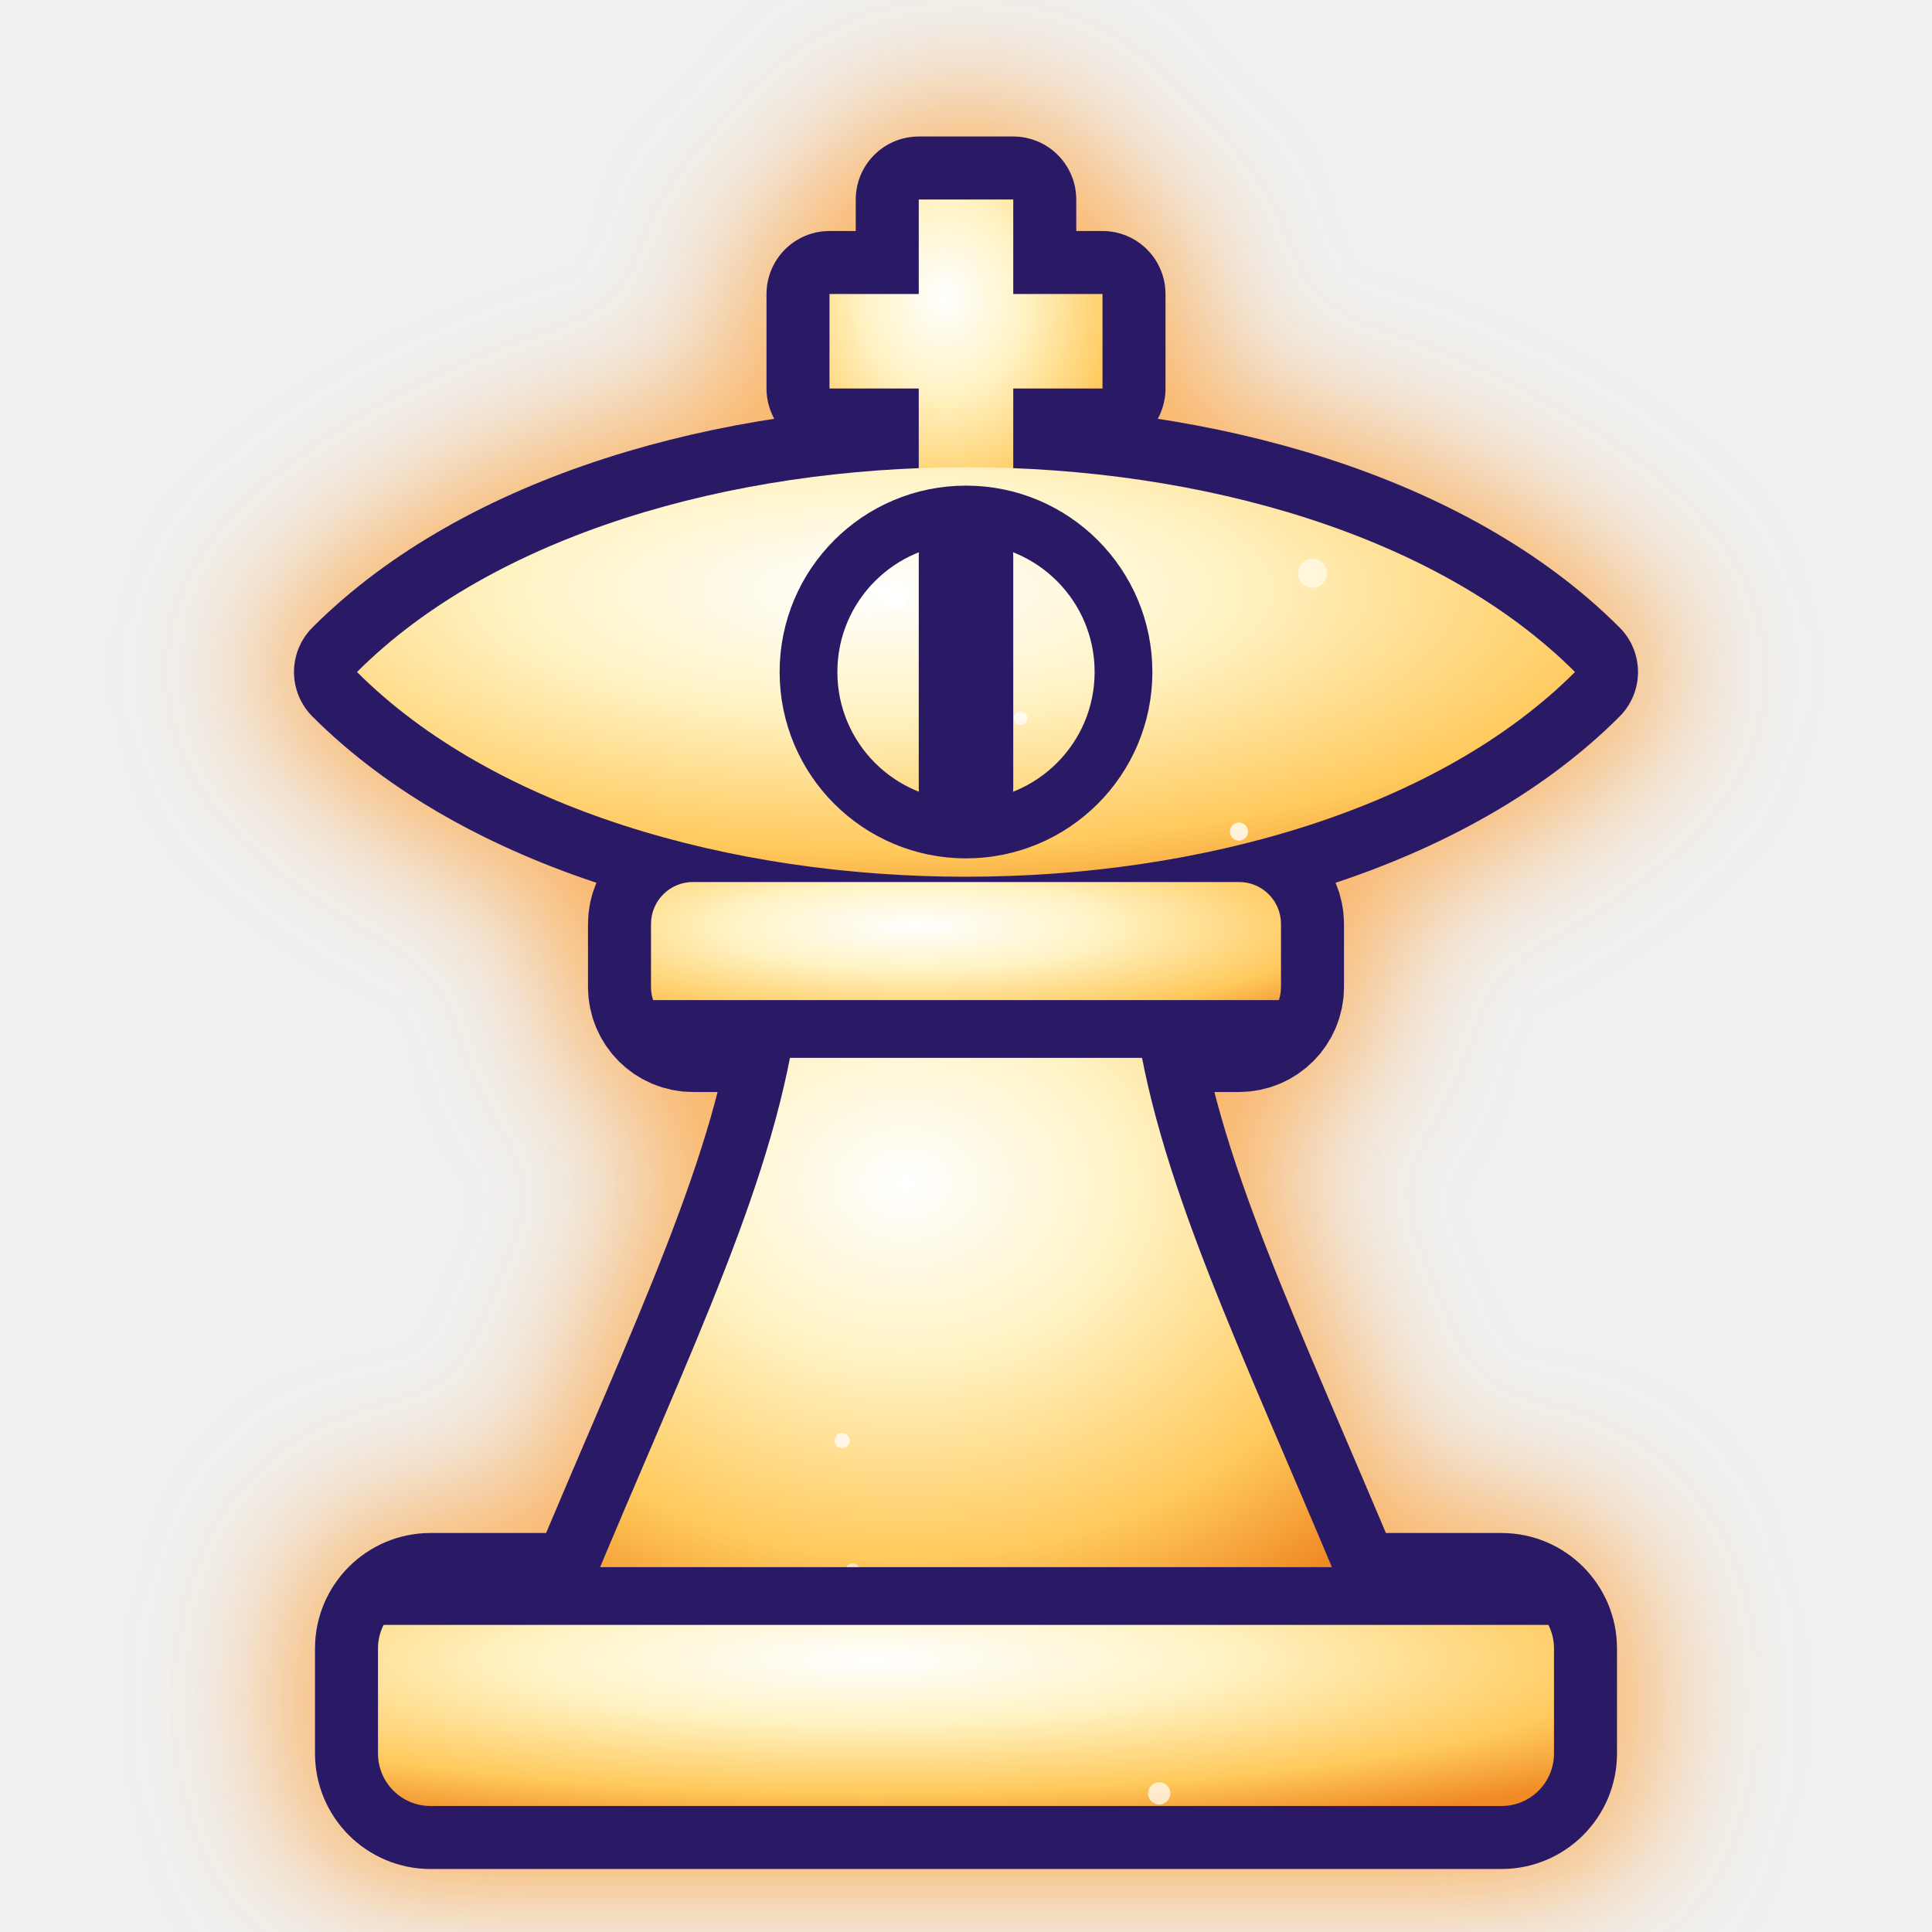
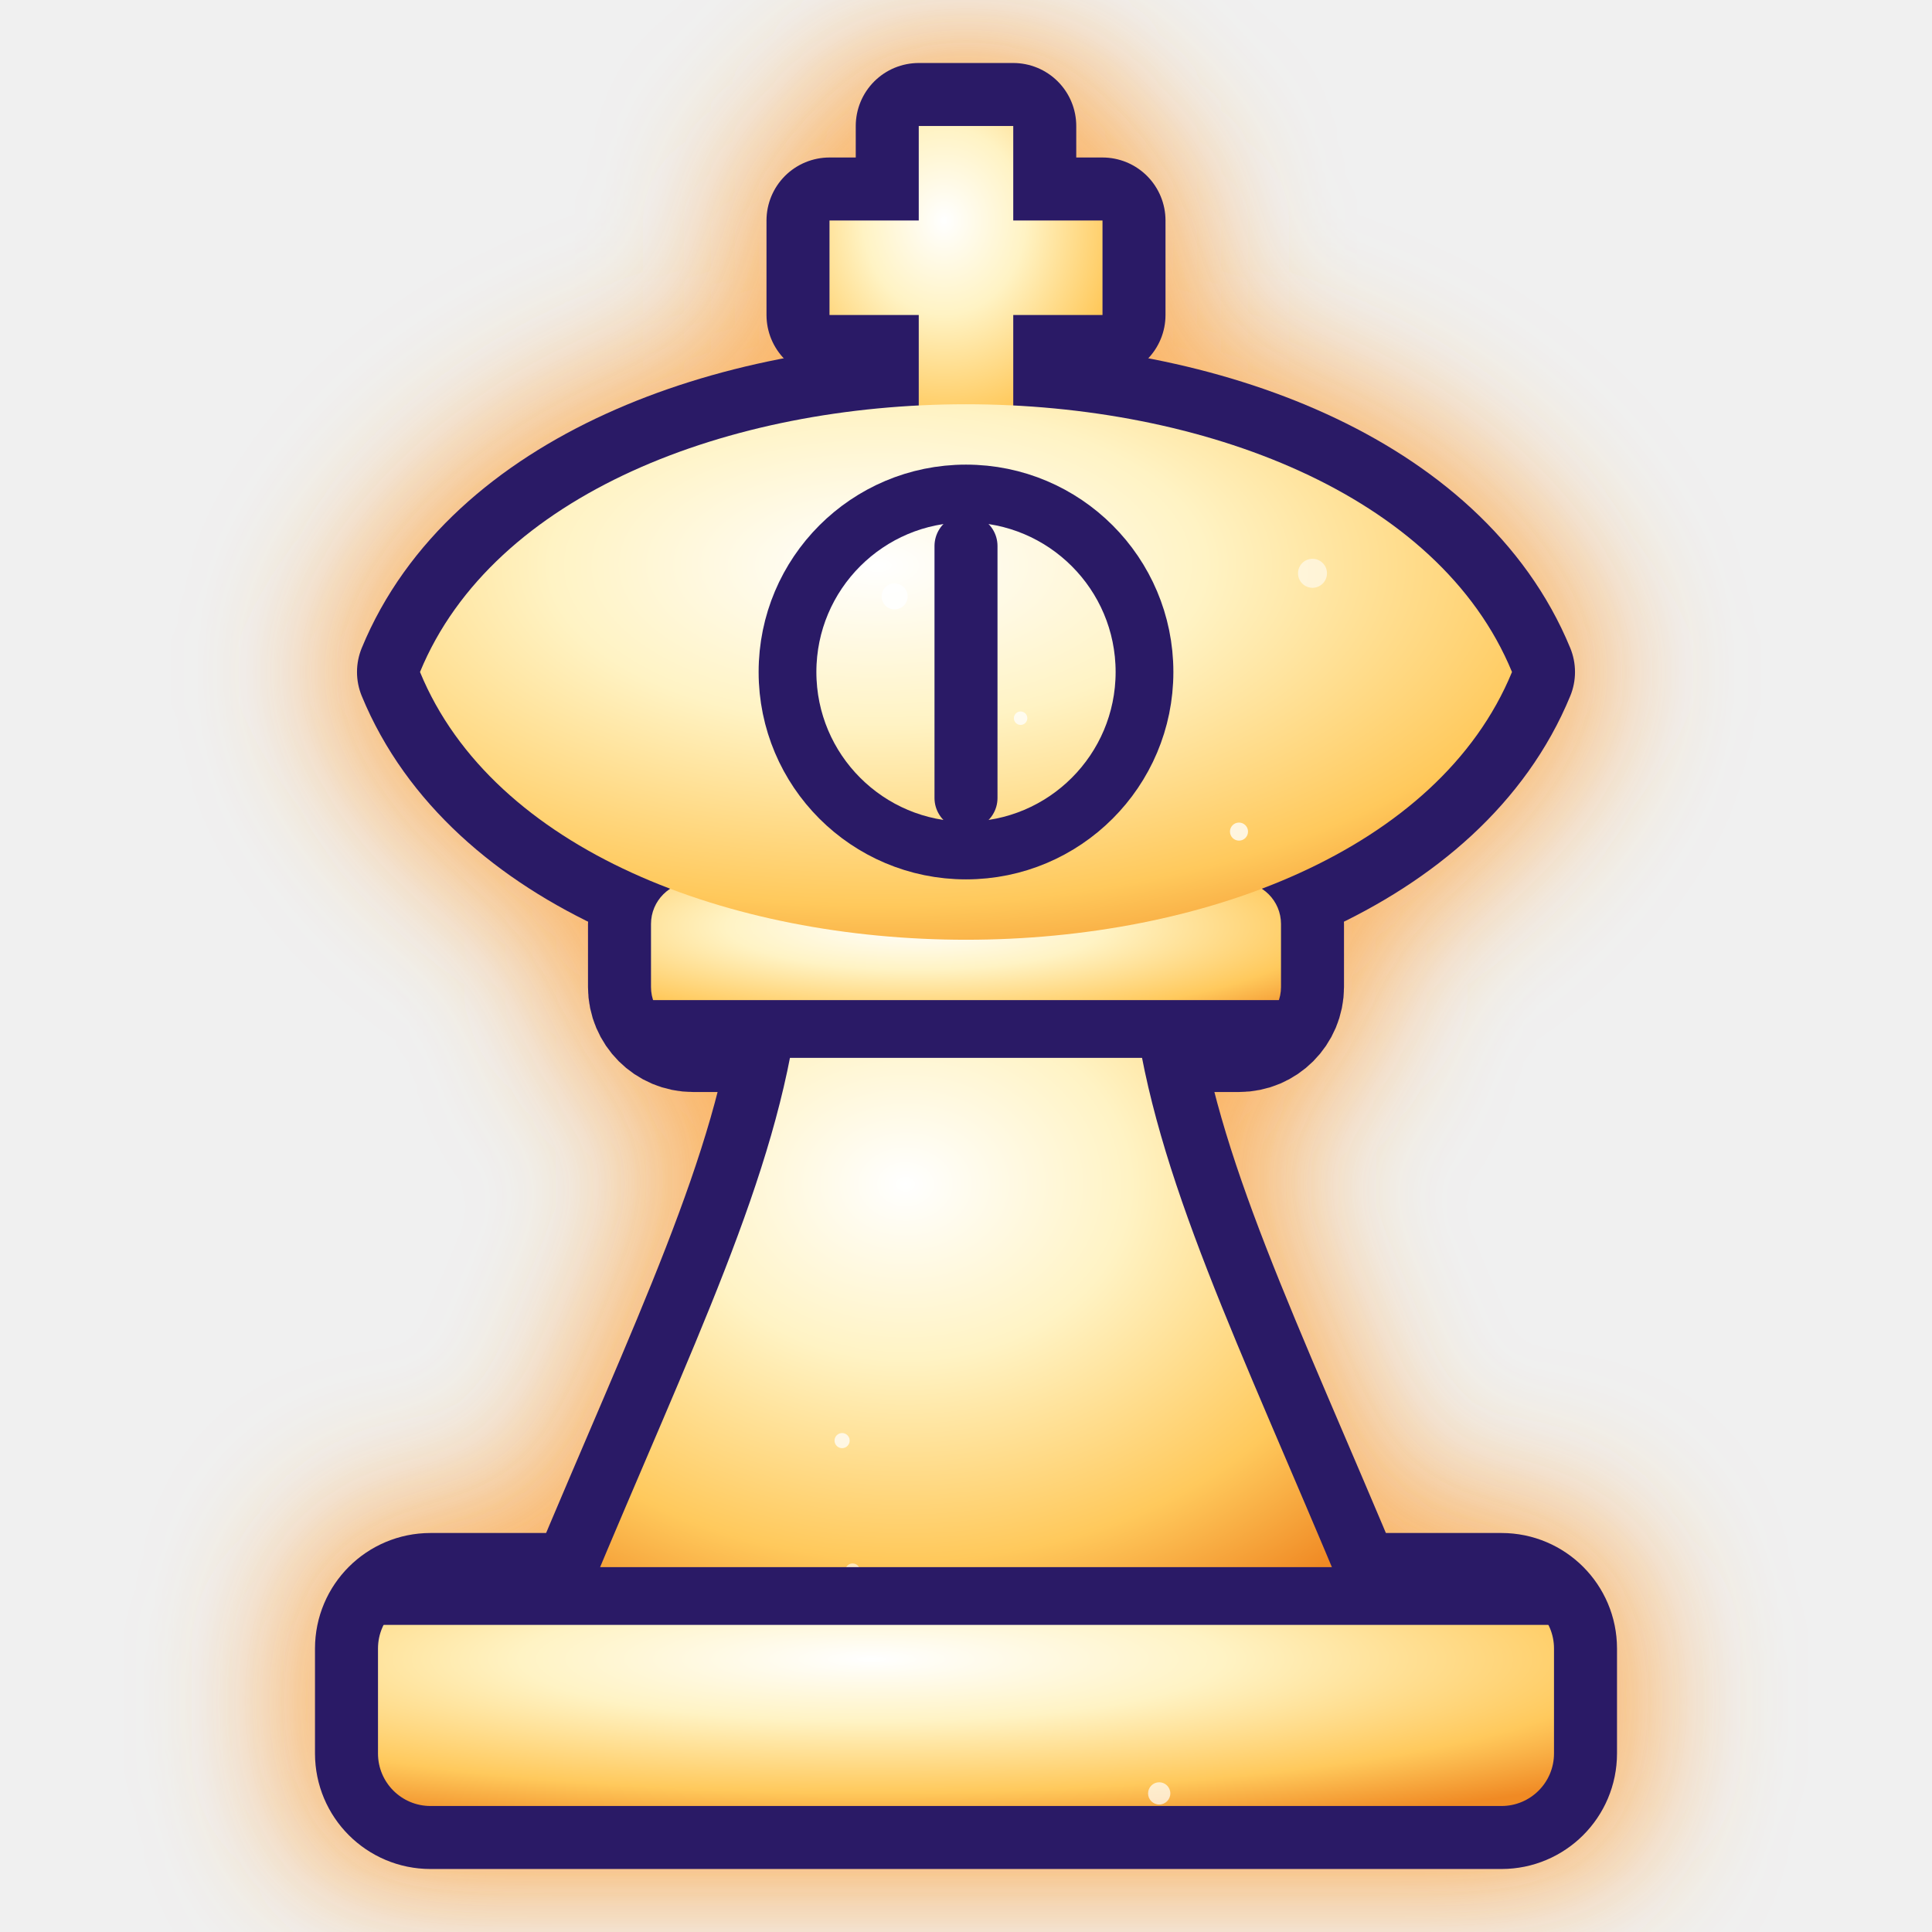
<svg xmlns="http://www.w3.org/2000/svg" viewBox="4 2 92 92">
  <defs>
    <clipPath id="gmwEc">
      <rect x="22" y="78" width="56" height="10" rx="2.5" />
      <path d="M32 78 C37 66 41 58 42 50 H58 C59 58 63 66 68 78 Z" />
      <rect x="35" y="44" width="30" height="7" rx="2" />
-       <path d="M47.75 27 V20.5 H43.5 V16 H47.75 V11.5 H52.25 V16 H56.5 V20.5 H52.25 V27 Z" />
-       <path d="M21 34 C34 21 66 21 79 34 C66 47 34 47 21 34 Z" />
+       <path d="M47.75 23 V17 H43.5 V12.5 H47.75 V8 H52.25 V12.5 H56.5 V17 H52.25 V23 Z" />
+       <path d="M24 34 C31 17 69 17 76 34 C69 51 31 51 24 34 Z" />
    </clipPath>
    <radialGradient id="gmwEg" cx="0.42" cy="0.30" r="0.85">
      <stop offset="0" stop-color="#ffffff" />
      <stop offset="0.35" stop-color="#fff3c4" />
      <stop offset="0.75" stop-color="#ffc95c" />
      <stop offset="1" stop-color="#f08a24" />
    </radialGradient>
    <filter id="gmwEf" x="-30%" y="-30%" width="160%" height="160%">
      <feGaussianBlur stdDeviation="3.2" />
    </filter>
  </defs>
  <g fill="#ffb347" stroke="#ff9d2e" stroke-width="9" stroke-linejoin="round" opacity="0.75" filter="url(#gmwEf)">
    <rect x="22" y="78" width="56" height="10" rx="2.5" />
    <path d="M32 78 C37 66 41 58 42 50 H58 C59 58 63 66 68 78 Z" />
    <rect x="35" y="44" width="30" height="7" rx="2" />
-     <path d="M47.75 27 V20.5 H43.5 V16 H47.75 V11.5 H52.25 V16 H56.5 V20.5 H52.25 V27 Z" />
-     <path d="M21 34 C34 21 66 21 79 34 C66 47 34 47 21 34 Z" />
+     <path d="M47.75 23 V17 H43.5 V12.5 H47.75 V8 H52.25 V12.5 H56.5 V17 H52.25 V23 Z" />
+     <path d="M24 34 C31 17 69 17 76 34 C69 51 31 51 24 34 Z" />
  </g>
  <g fill="#2a1a66" stroke="#2a1a66" stroke-width="6.0" stroke-linejoin="round">
    <rect x="22" y="78" width="56" height="10" rx="2.5" />
    <path d="M32 78 C37 66 41 58 42 50 H58 C59 58 63 66 68 78 Z" />
    <rect x="35" y="44" width="30" height="7" rx="2" />
-     <path d="M47.75 27 V20.5 H43.5 V16 H47.75 V11.5 H52.25 V16 H56.5 V20.5 H52.25 V27 Z" />
-     <path d="M21 34 C34 21 66 21 79 34 C66 47 34 47 21 34 Z" />
+     <path d="M47.75 23 V17 H43.5 V12.5 H47.75 V8 H52.25 V12.5 H56.5 V17 H52.25 V23 Z" />
+     <path d="M24 34 C31 17 69 17 76 34 C69 51 31 51 24 34 Z" />
  </g>
  <g fill="url(#gmwEg)">
    <rect x="22" y="78" width="56" height="10" rx="2.5" />
    <path d="M32 78 C37 66 41 58 42 50 H58 C59 58 63 66 68 78 Z" />
    <rect x="35" y="44" width="30" height="7" rx="2" />
-     <path d="M47.75 27 V20.5 H43.5 V16 H47.75 V11.5 H52.25 V16 H56.5 V20.5 H52.25 V27 Z" />
-     <path d="M21 34 C34 21 66 21 79 34 C66 47 34 47 21 34 Z" />
+     <path d="M47.75 23 V17 H43.5 V12.5 H47.75 V8 H52.25 V12.5 H56.5 V17 H52.25 V23 Z" />
+     <path d="M24 34 C31 17 69 17 76 34 C69 51 31 51 24 34 Z" />
  </g>
  <g clip-path="url(#gmwEc)">
    <circle cx="37.3" cy="17.3" r="0.56" fill="#ffffff" opacity="0.54" />
    <circle cx="52.6" cy="36.2" r="0.32" fill="#ffffff" opacity="0.75" />
    <circle cx="16.7" cy="42.2" r="0.33" fill="#ffffff" opacity="0.55" />
    <circle cx="44.6" cy="76.8" r="0.35" fill="#ffffff" opacity="0.61" />
    <circle cx="59.2" cy="87.4" r="0.53" fill="#ffffff" opacity="0.70" />
    <circle cx="84.3" cy="8.1" r="0.64" fill="#ffffff" opacity="0.64" />
    <circle cx="24.4" cy="14.4" r="0.42" fill="#ffffff" opacity="0.91" />
    <circle cx="27.0" cy="55.2" r="0.56" fill="#ffffff" opacity="0.69" />
    <circle cx="53.4" cy="9.5" r="0.32" fill="#ffffff" opacity="0.60" />
    <circle cx="63.0" cy="41.6" r="0.43" fill="#ffffff" opacity="0.79" />
    <circle cx="46.6" cy="30.4" r="0.62" fill="#ffffff" opacity="0.85" />
    <circle cx="31.6" cy="54.5" r="0.51" fill="#ffffff" opacity="0.94" />
    <circle cx="66.5" cy="29.3" r="0.69" fill="#ffffff" opacity="0.56" />
    <circle cx="44.1" cy="70.6" r="0.36" fill="#ffffff" opacity="0.74" />
  </g>
  <g fill="none" stroke="#2a1a66" stroke-width="2.75" stroke-linecap="round">
    <path d="M22 78 H78" />
    <path d="M35 51 H65" />
-     <circle cx="50" cy="34" r="7.5" />
-     <path d="M50 28.5 V39.5" stroke-width="4.5" />
+     <circle cx="50" cy="34" r="8.5" />
+     <path d="M50 28 V40" stroke-width="3" />
  </g>
</svg>
